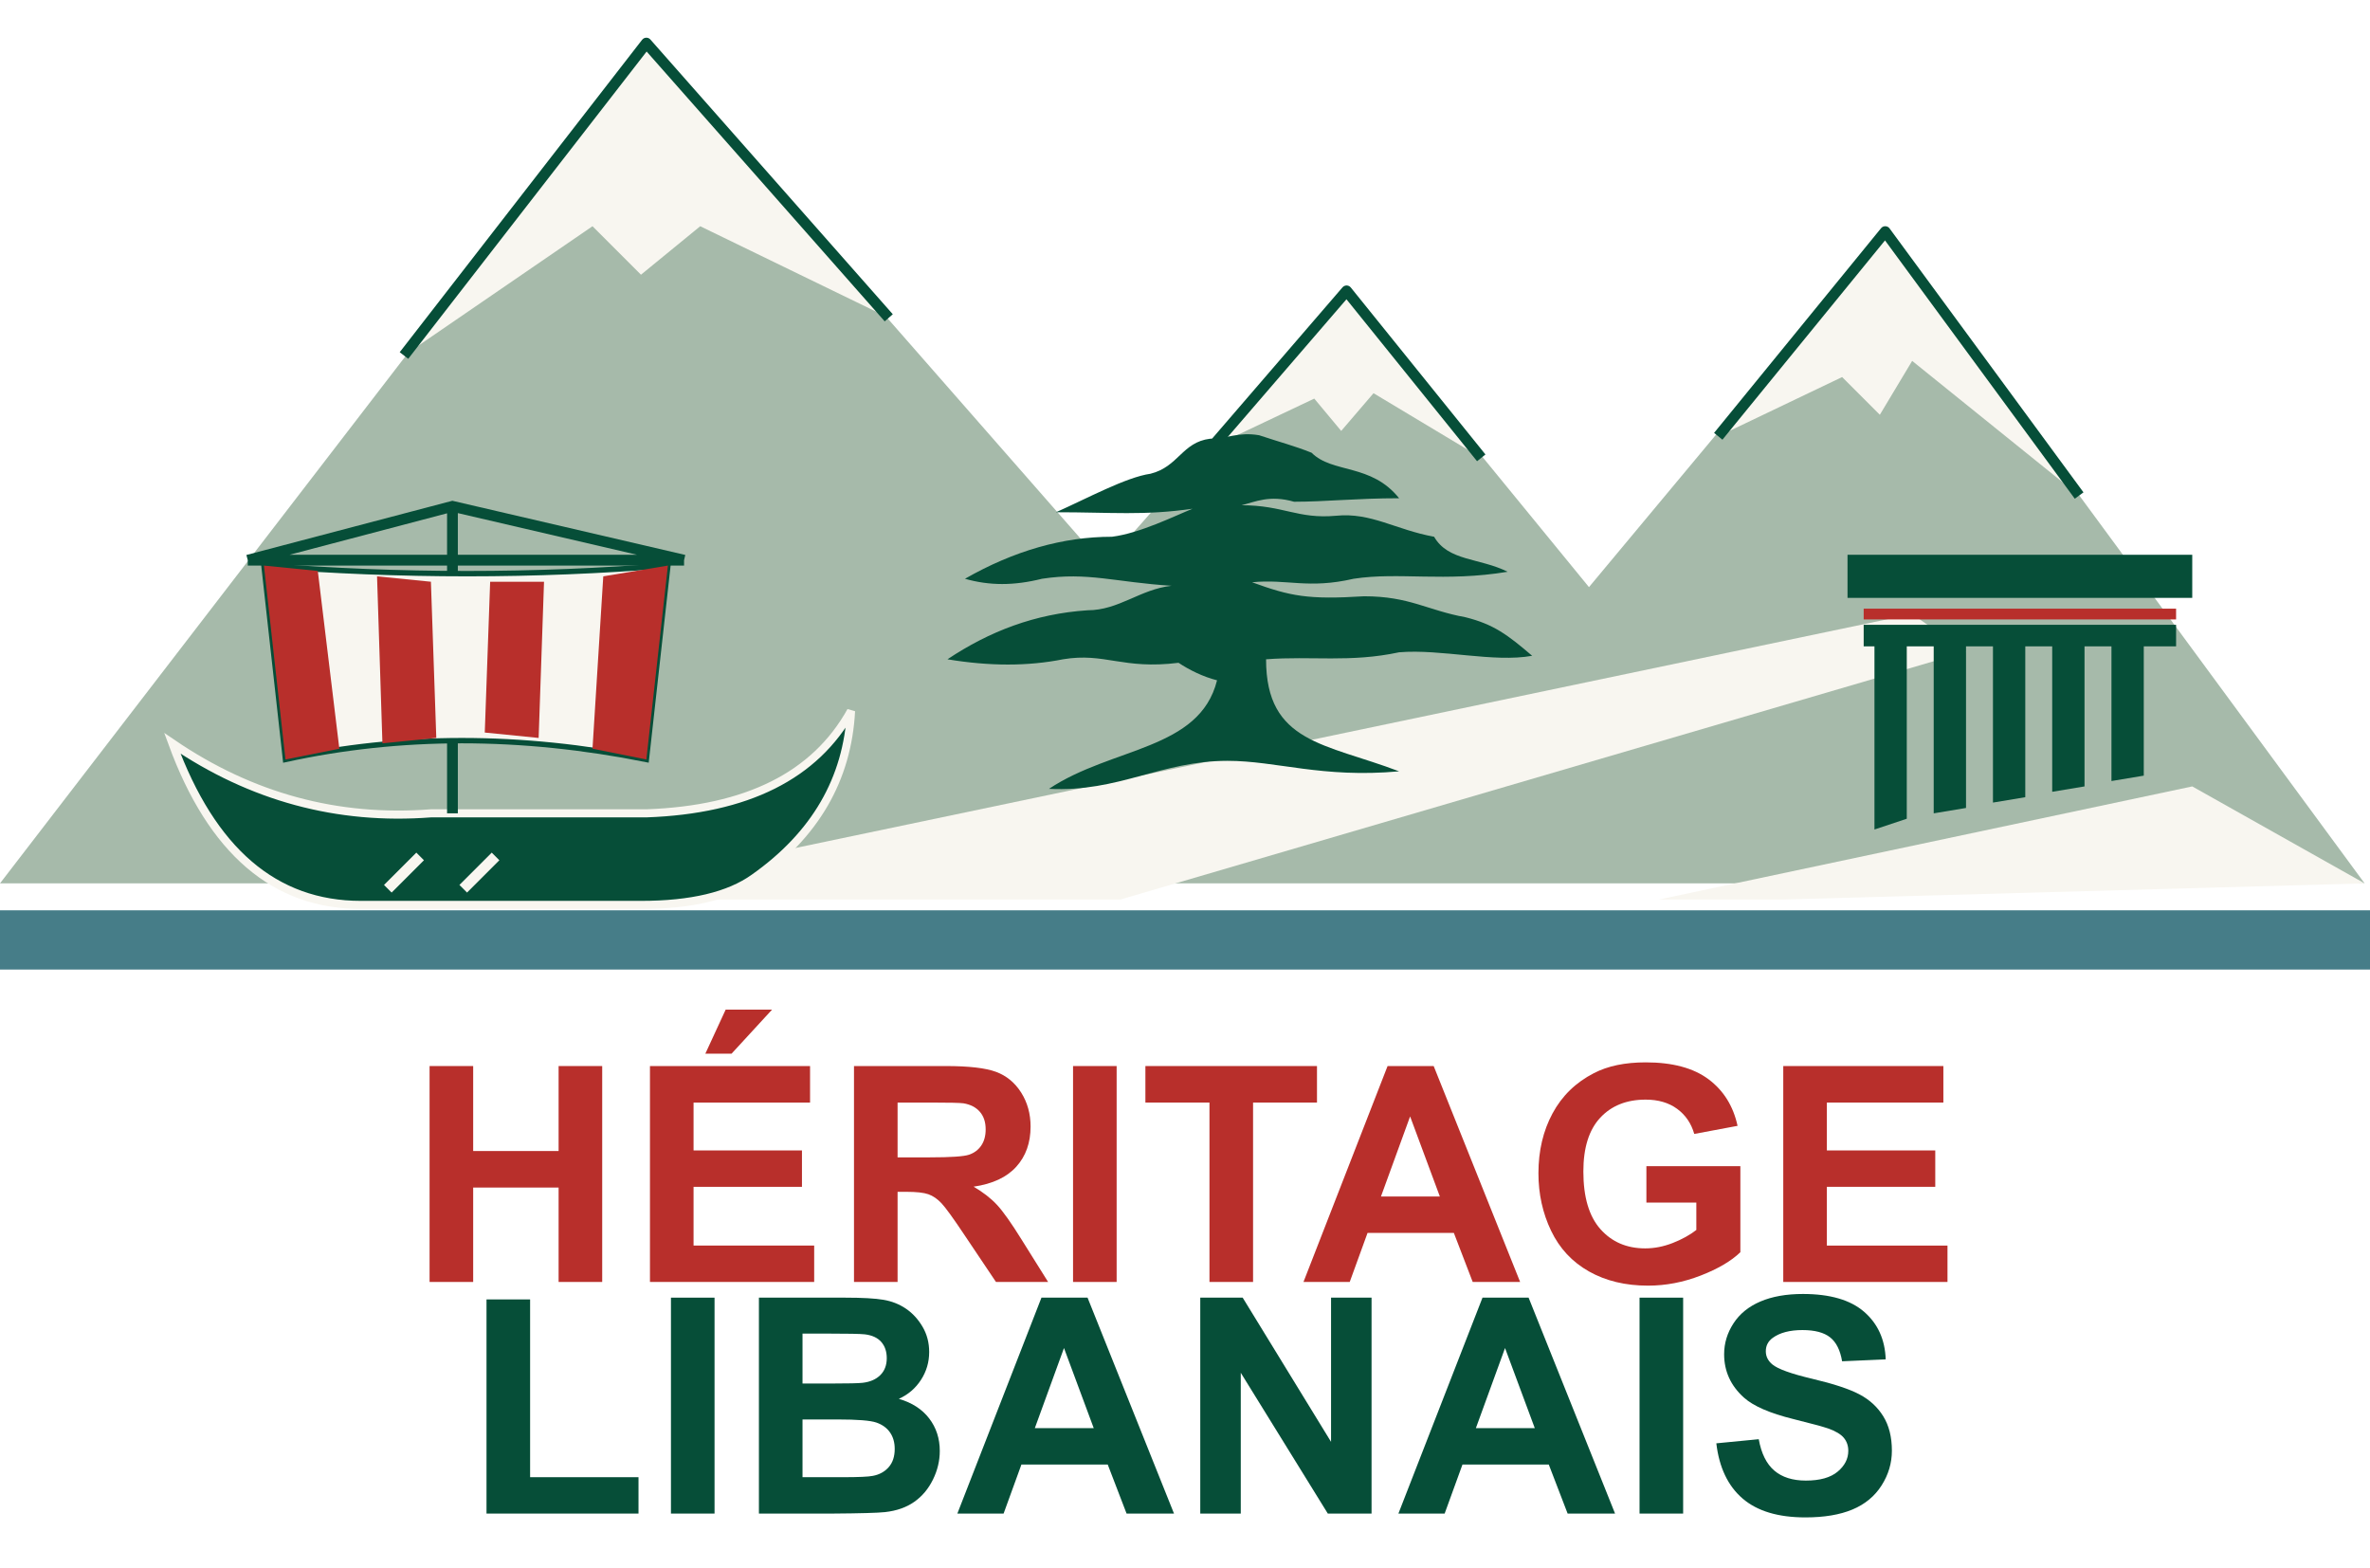
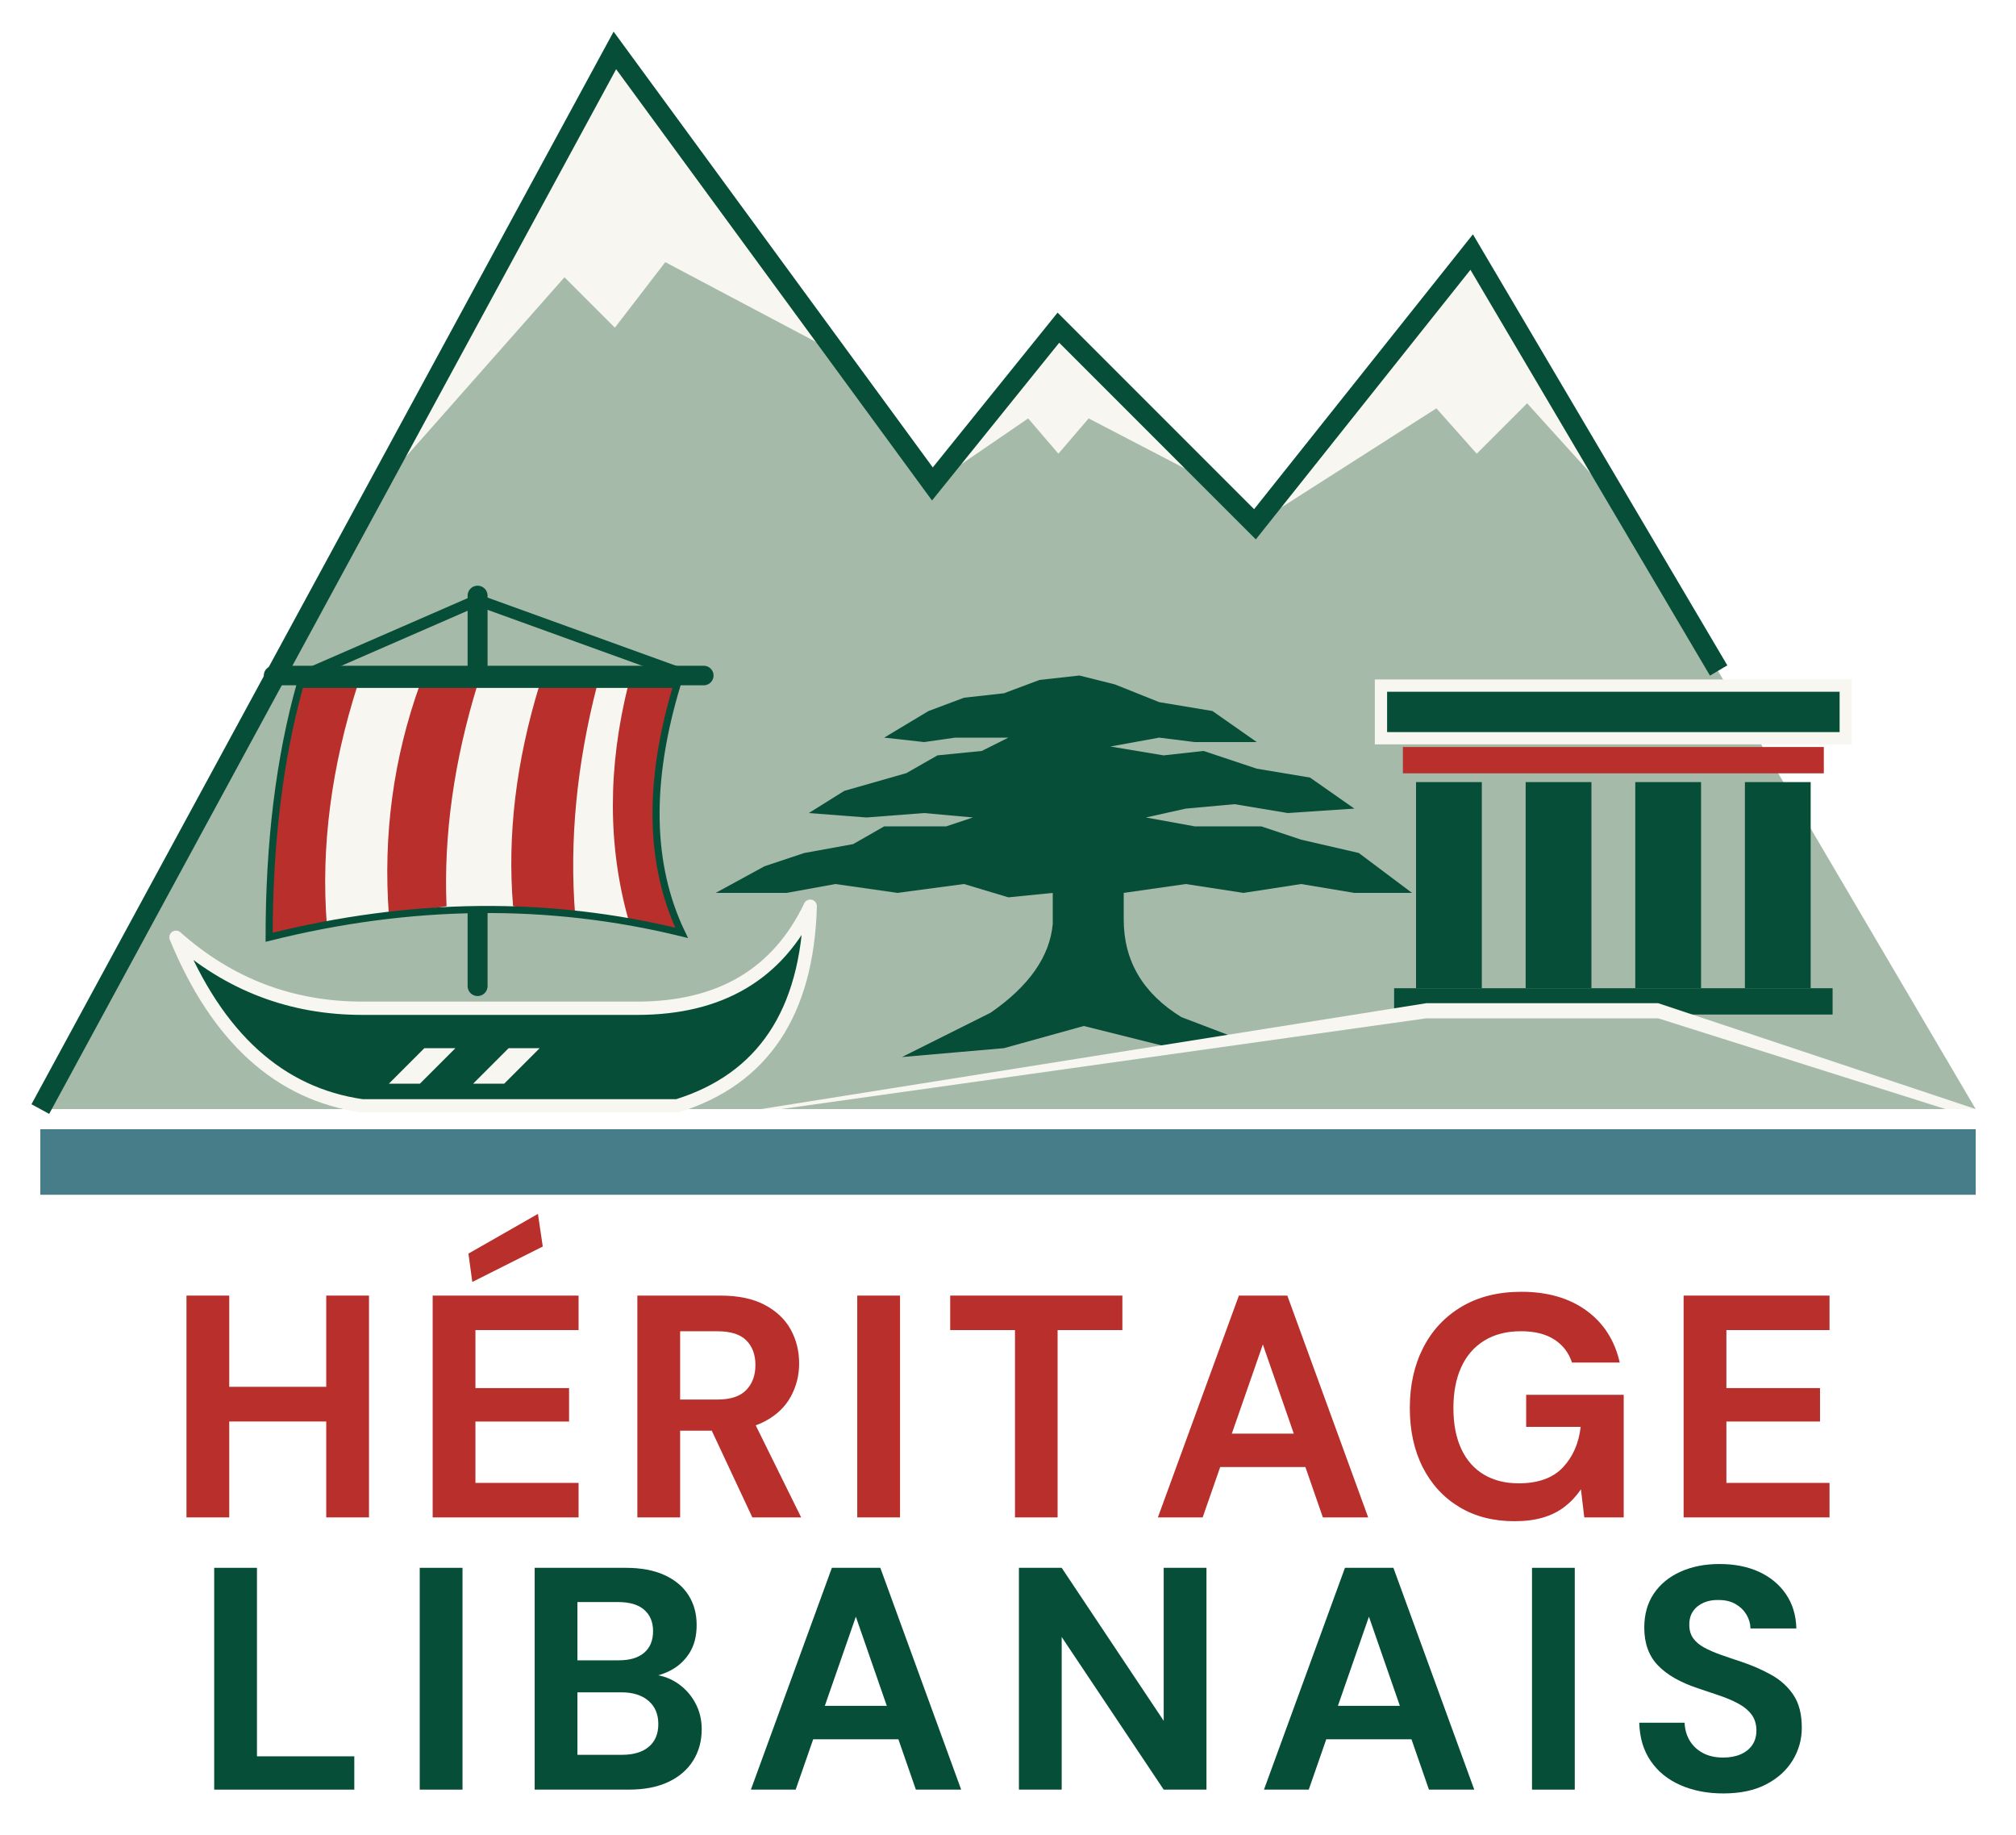
- <svg xmlns="http://www.w3.org/2000/svg" viewBox="0 0 440 291" role="img" aria-labelledby="title desc">
-   <path d="M0 164 120 8 205 105 250 54 295 109 350 43 439 164Z" fill="#A6BAAA" />
-   <path d="M75 66 120 8 165 59 130 42 119 51 110 42ZM225 83 250 54 275 85 255 73 249 80 244 74ZM319 81 350 43 386 92 355 67 349 77 342 70Z" fill="#F8F6F0" />
-   <path d="M75 66 120 8 165 59 M225 83 250 54 275 85 M319 81 350 43 386 92" fill="none" stroke="#064E38" stroke-width="2" stroke-linejoin="round" />
-   <path d="M102 167 355 114l10 7-157 46Zm206 0 99-21 32 18-108 3Z" fill="#F8F6F0" />
-   <g transform="translate(81 47) scale(.65)">
-     <path d="M175 153c18-12 43-11 48-31-4-1-8-3-11-5-16 2-21-3-33-1-10 2-21 2-33 0 12-8 25-13 40-14 9 0 15-6 24-7-16-1-24-4-37-2-8 2-15 2-22 0 14-8 28-12 42-12 8-1 18-6 23-8-14 2-23 1-39 1 9-4 20-10 27-11 8-2 9-9 17-10 5 0 8-2 14-1 6 2 10 3 15 5 6 6 17 3 25 13-12 0-21 1-30 1-7-2-11 0-15 1 12 0 16 4 27 3 10-1 17 4 28 6 4 7 13 6 21 10-18 3-31 0-44 2-13 3-19 0-29 1 11 4 16 5 32 4 13 0 18 4 29 6 8 2 12 5 19 11-11 2-26-2-38-1-14 3-25 1-38 2 0 24 17 24 38 32-22 2-35-3-49-3-19 0-31 9-51 8Z" fill="#064E38" />
+ <svg xmlns="http://www.w3.org/2000/svg" viewBox="0 0 400 364" role="img" aria-labelledby="titre description">
+   <g id="montagnes">
+     <path d="M8 220 122 10 185 96 210 65 249 104 292 50 392 220Z" fill="#A6BAAA" />
+     <path d="M74 98 122 10 166 70 132 52 122 65 112 55Z M185 96 210 65 241 96 216 83 210 90 204 83Z M249 104 292 50 322 101 303 80 293 90 285 81Z" fill="#F8F6F0" />
+     <path d="M8 220 122 10 185 96 210 65 249 104 292 50 341 133" fill="none" stroke="#064E38" stroke-width="4" stroke-linejoin="miter" />
  </g>
-   <path d="M32 138 Q54 153 80 151 H120 Q148 150 158 132 Q157 151 140 163 Q133 168 119 168 H67 Q43 168 32 138Z" fill="#064E38" stroke="#F8F6F0" stroke-width="1.5" />
-   <path d="M84 94v57 M46 104h81 M46 104l38-10 43 10" fill="none" stroke="#064E38" stroke-width="2" />
-   <path d="M49 105 Q87 108 124 105 L120 141 Q85 134 53 141Z" fill="#F8F6F0" stroke="#064E38" stroke-width="1" />
-   <path d="M49 105l10 1 4 33-10 2Zm21 2 10 1 1 29-10 1Zm21 1h10l-1 29-10-1Zm21-1 12-2-4 36-10-2Z" fill="#B82F2B" />
-   <path d="m78 159-6 6m20-6-6 6" stroke="#F8F6F0" stroke-width="2" />
-   <path d="M343 103h64v8h-64Zm3 13h58v4h-58Zm2 4h6v32l-6 2Zm11 0h6v30l-6 1Zm11 0h6v28l-6 1Zm11 0h6v26l-6 1Zm11 0h6v24l-6 1Z" fill="#064E38" />
-   <path d="M346 114h58" stroke="#B82F2B" stroke-width="2" />
-   <path d="M0 169h440v11H0Z" fill="#467D88" />
-   <g transform="translate(0 -145)">
-     <g fill="#B82F2B" aria-label="HÉRITAGE">
-       <path d="M150 0V1466H446V889H1026V1466H1322V0H1026V641H446V0Z" transform="translate(75.6523 383) scale(0.0273438 -0.0273438)" />
-       <path d="M149 0V1466H1236V1218H445V893H1181V646H445V247H1264V0ZM525 1550 663 1849H978L703 1550Z" transform="translate(116.5938 383) scale(0.0273438 -0.0273438)" />
-       <path d="M150 0V1466H773Q1008 1466 1114.5 1426.5Q1221 1387 1285.0 1286.0Q1349 1185 1349 1055Q1349 890 1252.0 782.5Q1155 675 962 647Q1058 591 1120.5 524.0Q1183 457 1289 286L1468 0H1114L900 319Q786 490 744.0 534.5Q702 579 655.0 595.5Q608 612 506 612H446V0ZM446 846H665Q878 846 931.0 864.0Q984 882 1014.0 926.0Q1044 970 1044 1036Q1044 1110 1004.5 1155.5Q965 1201 893 1213Q857 1218 677 1218H446Z" transform="translate(154.4453 383) scale(0.0273438 -0.0273438)" />
-       <path d="M140 0V1466H436V0Z" transform="translate(195.3867 383) scale(0.0273438 -0.0273438)" />
-       <path d="M479 0V1218H44V1466H1209V1218H775V0Z" transform="translate(211.4453 383) scale(0.0273438 -0.0273438)" />
-       <path d="M1471 0H1149L1021 333H435L314 0H0L571 1466H884ZM926 580 724 1124 526 580Z" transform="translate(241.9961 383) scale(0.0273438 -0.0273438)" />
-       <path d="M831 539V786H1469V202Q1376 112 1199.5 43.5Q1023 -25 842 -25Q612 -25 441.0 71.5Q270 168 184.0 347.5Q98 527 98 738Q98 967 194.0 1145.0Q290 1323 475 1418Q616 1491 826 1491Q1099 1491 1252.5 1376.5Q1406 1262 1450 1060L1156 1005Q1125 1113 1039.5 1175.5Q954 1238 826 1238Q632 1238 517.5 1115.0Q403 992 403 750Q403 489 519.0 358.5Q635 228 823 228Q916 228 1009.5 264.5Q1103 301 1170 353V539Z" transform="translate(282.9375 383) scale(0.0273438 -0.0273438)" />
-       <path d="M149 0V1466H1236V1218H445V893H1181V646H445V247H1264V0Z" transform="translate(326.9961 383) scale(0.0273438 -0.0273438)" />
+   <g id="cedre" transform="translate(142 134) scale(0.88)">
+     <path fill="#064E38" d="M0 49 11 43 20 40 31 38 38 34 52 34 58 32 47 31 34 32 21 31 29 26 43 22 50 18 60 17 66 14 54 14 47 15 38 14 48 8 56 5 65 4 73 1 82 0 90 2 100 6 112 8 122 15 108 15 100 14 89 16 101 18 110 17 122 21 134 23 144 30 129 31 117 29 106 30 97 32 108 34 123 34 132 37 145 40 157 49 144 49 132 47 119 49 106 47 92 49 92 55 Q92 69 105 77 L126 85 103 84 83 79 65 84 42 86 62 76 Q75 67 76 56 L76 49 66 50 56 47 41 49 27 47 16 49Z" />
+   </g>
+   <g id="baalbek" transform="translate(274 136) scale(0.87)">
+     <path d="M0 0H106V12H0Z" fill="#064E38" stroke="#F8F6F0" stroke-width="2.8" />
+     <path d="M5 14H101V20H5Z" fill="#B82F2B" />
+     <g fill="#064E38">
+       <path d="M8 22H23V69H8Z" />
+       <path d="M33 22H48V69H33Z" />
+       <path d="M58 22H73V69H58Z" />
+       <path d="M83 22H98V69H83Z" />
+       <path d="M3 69H103V75H3Z" />
    </g>
  </g>
-   <g transform="translate(0 -169)">
-     <g fill="#064E38" aria-label="LIBANAIS">
-       <path d="M157 0V1454H453V247H1189V0Z" transform="translate(86.0293 450) scale(0.0273438 -0.0273438)" />
-       <path d="M140 0V1466H436V0Z" transform="translate(120.7363 450) scale(0.0273438 -0.0273438)" />
-       <path d="M150 1466H736Q910 1466 995.5 1451.5Q1081 1437 1148.5 1391.0Q1216 1345 1261.0 1268.5Q1306 1192 1306 1097Q1306 994 1250.5 908.0Q1195 822 1100 779Q1234 740 1306.0 646.0Q1378 552 1378 425Q1378 325 1331.5 230.5Q1285 136 1204.5 79.5Q1124 23 1006 10Q932 2 649 0H150ZM446 1222V883H640Q813 883 855 888Q931 897 974.5 940.5Q1018 984 1018 1055Q1018 1123 980.5 1165.5Q943 1208 869 1217Q825 1222 616 1222ZM446 639V247H720Q880 247 923 256Q989 268 1030.5 314.5Q1072 361 1072 439Q1072 505 1040.0 551.0Q1008 597 947.5 618.0Q887 639 685 639Z" transform="translate(136.7949 450) scale(0.0273438 -0.0273438)" />
-       <path d="M1471 0H1149L1021 333H435L314 0H0L571 1466H884ZM926 580 724 1124 526 580Z" transform="translate(177.7363 450) scale(0.0273438 -0.0273438)" />
-       <path d="M152 0V1466H440L1040 487V1466H1315V0H1018L427 956V0Z" transform="translate(218.6777 450) scale(0.0273438 -0.0273438)" />
-       <path d="M1471 0H1149L1021 333H435L314 0H0L571 1466H884ZM926 580 724 1124 526 580Z" transform="translate(259.6191 450) scale(0.0273438 -0.0273438)" />
-       <path d="M140 0V1466H436V0Z" transform="translate(300.5605 450) scale(0.0273438 -0.0273438)" />
-       <path d="M74 477 362 505Q388 360 467.5 292.0Q547 224 682 224Q825 224 897.5 284.5Q970 345 970 426Q970 478 939.5 514.5Q909 551 833 578Q781 596 596 642Q358 701 262 787Q127 908 127 1082Q127 1194 190.5 1291.5Q254 1389 373.5 1440.0Q493 1491 662 1491Q938 1491 1077.5 1370.0Q1217 1249 1224 1047L928 1034Q909 1147 846.5 1196.5Q784 1246 659 1246Q530 1246 457 1193Q410 1159 410 1102Q410 1050 454 1013Q510 966 726.0 915.0Q942 864 1045.5 809.5Q1149 755 1207.5 660.5Q1266 566 1266 427Q1266 301 1196.0 191.0Q1126 81 998.0 27.5Q870 -26 679 -26Q401 -26 252.0 102.5Q103 231 74 477Z" transform="translate(316.6191 450) scale(0.0273438 -0.0273438)" />
+   <g id="rive">
+     <path d="M8 220H151L283 199H329L392 220Z" fill="#F8F6F0" />
+     <path d="M155 220 283 202H329L386 220Z" fill="#A6BAAA" />
+   </g>
+   <g id="nef" transform="translate(27 112) scale(0.88)">
+     <g id="mat" stroke="#064E38" stroke-linecap="round" stroke-linejoin="round" fill="none">
+       <path d="M77 7V95" stroke-width="4.5" />
+       <path d="M38 25 77 8 124 25" stroke-width="2.6" />
+       <path d="M31 25H128" stroke-width="4.4" />
+     </g>
+     <g id="voile">
+       <path d="M37 27H122Q112 60 123 83Q78 72 30 84Q30 52 37 27Z" fill="#F8F6F0" />
+       <path d="M37 27H50Q41 55 43 81L30 84Q30 52 37 27Z M64 27H77Q69 53 70 77L57 79Q55 52 64 27Z M91 27H104Q97 54 99 79L85 77Q83 53 91 27Z M117 27H122Q112 60 123 83L111 80Q104 55 111 27Z" fill="#B82F2B" />
+       <path d="M37 27H122Q112 60 123 83Q78 72 30 84Q30 52 37 27Z" stroke="#064E38" stroke-width="1.6" fill="none" />
+     </g>
+     <g id="coque">
+       <path d="M9 84Q27 100 51 100H113Q141 100 152 77Q151 113 122 122H51Q23 118 9 84Z" fill="#064E38" stroke="#F8F6F0" stroke-width="3" stroke-linejoin="round" />
+       <path d="M65 109H72L64 117H57ZM84 109H91L83 117H76Z" fill="#F8F6F0" />
    </g>
  </g>
+   <path id="mer" d="M8 224H392V237H8Z" fill="#467D88" />
+   <g id="heritage" fill="#B82F2B" aria-label="HÉRITAGE">
+     <path d="M509.881 0V700H644.878V0ZM68.743 0V700H203.74V0ZM185.396 302.656V412.103H532.639V302.656Z" transform="translate(32.679 301) scale(0.062857 -0.062857)" />
+     <path d="M68.743 0V700H529.293V591.14H203.74V408.103H499.293V302.587H203.74V108.86H529.293V0ZM193.859 743.0 181.629 832.47 401.046 957.817 416.278 854.856Z" transform="translate(81.526 301) scale(0.062857 -0.062857)" />
+     <path d="M68.743 0V700H330.5Q414.844 700 470.068 671.035Q525.292 642.069 552.344 593.724Q579.396 545.38 579.396 485.621Q579.396 429.621 553.016 381.156Q526.637 332.69 471.292 303.225Q415.948 273.759 328.844 273.759H203.74V0ZM431.708 0 287.673 307.724H433.844L585.809 0ZM203.74 371.999H322.155Q383.397 371.999 412.397 401.913Q441.398 431.828 441.398 481.104Q441.398 529.622 412.811 558.501Q384.225 587.381 321.741 587.381H203.74Z" transform="translate(122.139 301) scale(0.062857 -0.062857)" />
+     <path d="M68.743 0V700H203.74V0Z" transform="translate(165.770 301) scale(0.062857 -0.062857)" />
+     <path d="M231.503 0V591.14H27.009V700H570.481V591.14H365.988V0Z" transform="translate(186.834 301) scale(0.062857 -0.062857)" />
+     <path d="M22.483 0 278.139 700H431.033L686.274 0H543.242L353.793 545.761L163.826 0ZM135.208 158.897 170.931 264.413H527.206L562.343 158.897Z" transform="translate(228.327 301) scale(0.062857 -0.062857)" />
+     <path d="M375.501 -12Q276.328 -12 202.035 32.621Q127.742 77.241 86.669 157.655Q45.595 238.069 45.595 345.483Q45.595 453.069 87.935 535.655Q130.274 618.241 209.339 665.121Q288.403 712 397.579 712Q521.327 712 602.865 652.862Q684.403 593.724 708.215 488.621H557.488Q542.261 535.208 501.691 561.364Q461.122 587.519 396.879 587.519Q328.672 587.519 280.694 558.002Q232.716 528.484 207.947 474.156Q183.179 419.828 183.179 344.897Q183.179 269.379 208.098 216.016Q233.016 162.654 279.43 135.102Q325.845 107.55 389.052 107.55Q481.122 107.55 528.45 157.43Q575.778 207.31 584.95 285.725H412.845V386.896H720.775V0H596.295L585.778 88.622Q563.709 56.415 534.433 33.776Q505.157 11.138 466.139 -0.431Q427.122 -12 375.501 -12Z" transform="translate(276.860 301) scale(0.062857 -0.062857)" />
+     <path d="M68.743 0V700H529.293V591.14H203.74V408.103H499.293V302.587H203.74V108.86H529.293V0Z" transform="translate(329.730 301) scale(0.062857 -0.062857)" />
+   </g>
+   <g id="libanais" fill="#064E38" aria-label="LIBANAIS">
+     <path d="M68.743 0V700H203.74V105.102H510.982V0Z" transform="translate(38.179 355) scale(0.062857 -0.062857)" />
+     <path d="M68.743 0V700H203.74V0Z" transform="translate(78.960 355) scale(0.062857 -0.062857)" />
+     <path d="M68.743 0V700H355.775Q428.603 700 478.568 677.086Q528.534 654.172 554.292 613.672Q580.051 573.172 580.051 519.655Q580.051 466.828 557.137 430.828Q534.223 394.828 496.43 375.535Q458.637 356.241 414.292 352.828L430.051 364Q477.982 362.414 515.396 338.535Q552.809 314.655 574.43 275.948Q596.051 237.241 596.051 191Q596.051 135.069 569.172 91.862Q542.292 48.655 490.913 24.328Q439.534 0 365.534 0ZM203.74 109.86H344.224Q398.811 109.86 428.932 135.154Q459.053 160.447 459.053 206.965Q459.053 253.655 427.932 280.363Q396.811 307.07 342.224 307.07H203.74ZM203.74 408.068H333.948Q386.708 408.068 414.587 432.155Q442.467 456.241 442.467 500.104Q442.467 543.139 414.587 567.519Q386.708 591.898 332.707 591.898H203.74Z" transform="translate(101.764 355) scale(0.062857 -0.062857)" />
+     <path d="M22.483 0 278.139 700H431.033L686.274 0H543.242L353.793 545.761L163.826 0ZM135.208 158.897 170.931 264.413H527.206L562.343 158.897Z" transform="translate(147.573 355) scale(0.062857 -0.062857)" />
+     <path d="M68.743 0V700H203.74L525.743 217.152V700H660.74V0H525.743L203.74 481.676V0Z" transform="translate(197.846 355) scale(0.062857 -0.062857)" />
+     <path d="M22.483 0 278.139 700H431.033L686.274 0H543.242L353.793 545.761L163.826 0ZM135.208 158.897 170.931 264.413H527.206L562.343 158.897Z" transform="translate(249.375 355) scale(0.062857 -0.062857)" />
+     <path d="M68.743 0V700H203.74V0Z" transform="translate(299.647 355) scale(0.062857 -0.062857)" />
+     <path d="M309.871 -12Q234.043 -12 174.406 14.241Q114.768 40.483 80.544 90.483Q46.32 140.483 44.561 211.172H187.662Q188.835 179.551 203.731 154.723Q218.628 129.895 245.456 115.55Q272.284 101.205 309.285 101.205Q341.044 101.205 364.579 111.429Q388.114 121.654 401.218 140.74Q414.321 159.827 414.321 186.207Q414.321 215.775 399.701 235.926Q385.08 256.077 359.498 270.224Q333.916 284.371 300.668 295.892Q267.42 307.413 230.295 319.664Q147.105 346.932 103.73 391.759Q60.355 436.587 60.355 511.207Q60.355 574.069 90.665 618.828Q120.975 663.586 174.871 687.793Q228.768 712 297.94 712Q369.043 712 422.647 687.293Q476.25 662.586 507.474 617.035Q538.698 571.483 540.456 508.621H395.597Q395.011 532.345 382.648 552.725Q370.286 573.105 348.286 585.743Q326.286 598.381 296.112 598.381Q269.836 599.381 248.543 590.277Q227.249 581.174 214.852 563.794Q202.456 546.415 202.456 520.38Q202.456 495.172 214.611 477.983Q226.766 460.793 248.991 448.637Q271.215 436.482 300.888 425.948Q330.56 415.413 365.595 403.93Q418.354 386.344 461.957 361.844Q505.56 337.344 531.578 298.172Q557.595 258.999 557.595 195.31Q557.595 140.034 529.043 92.896Q500.491 45.759 445.56 16.879Q390.63 -12 309.871 -12Z" transform="translate(322.451 355) scale(0.062857 -0.062857)" />
+   </g>
</svg>
